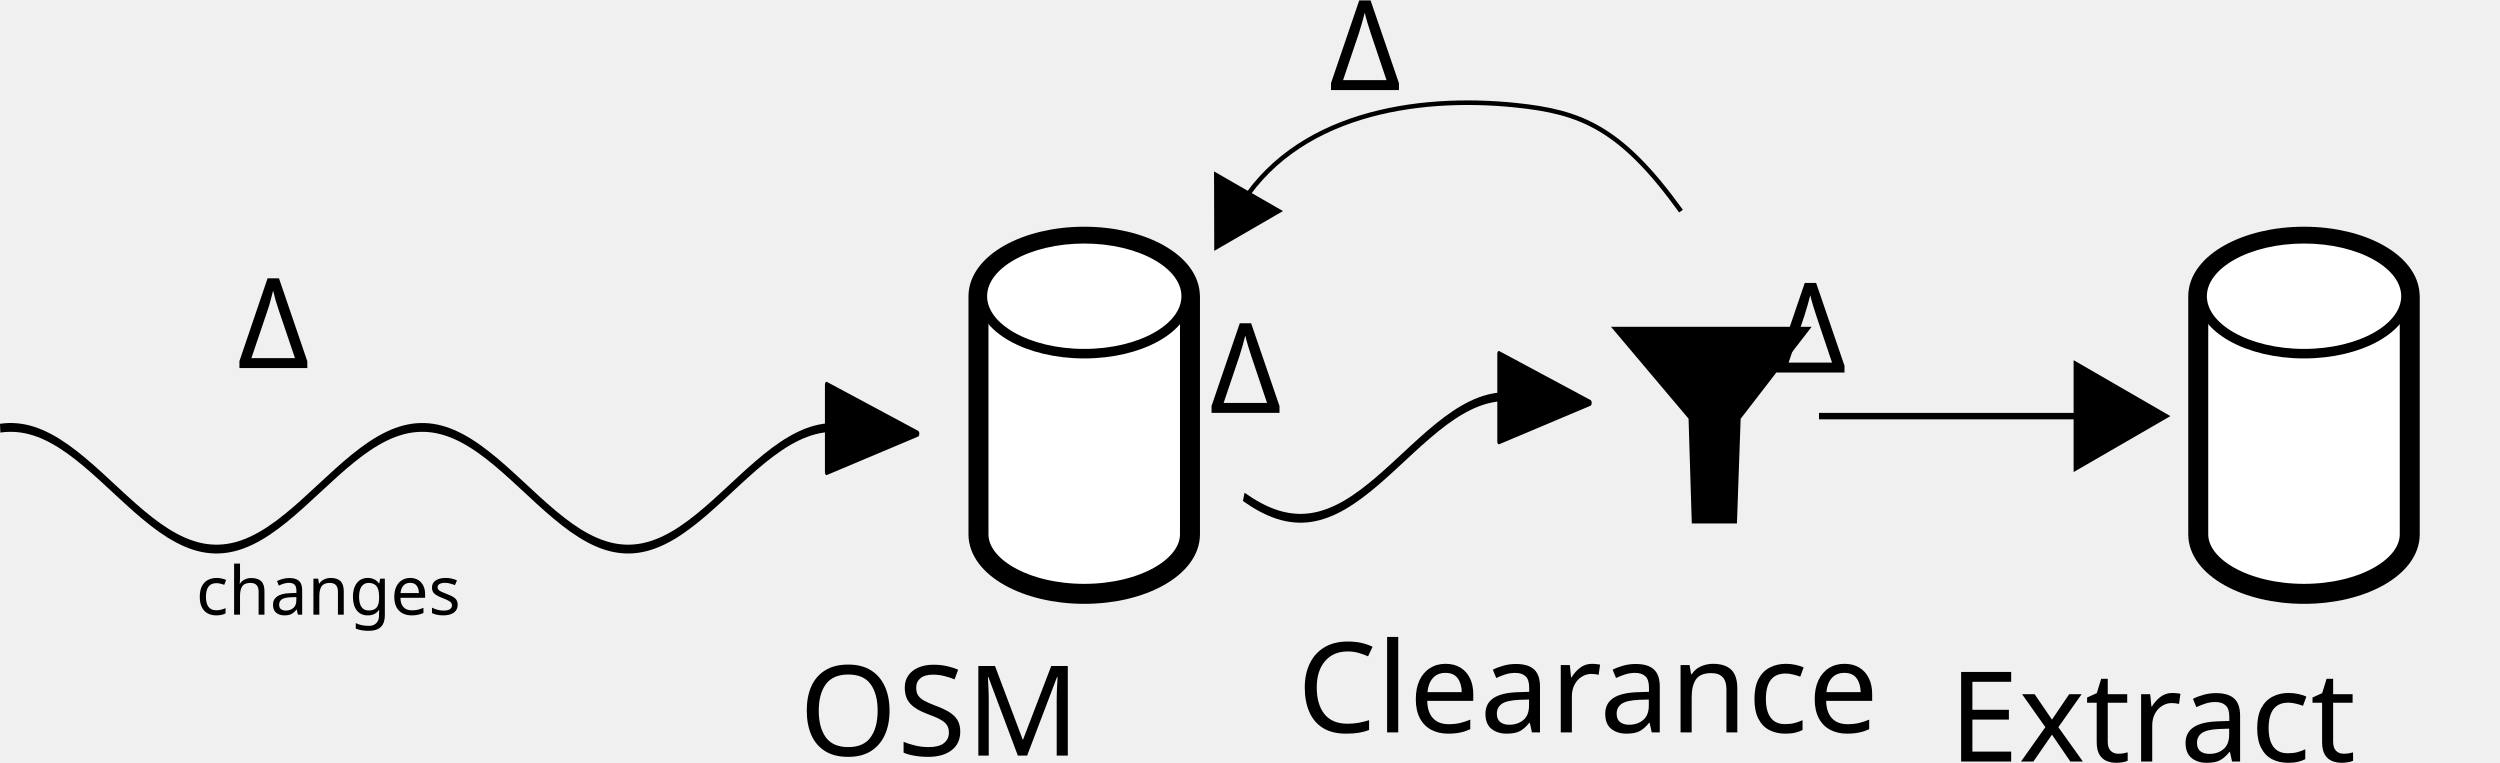
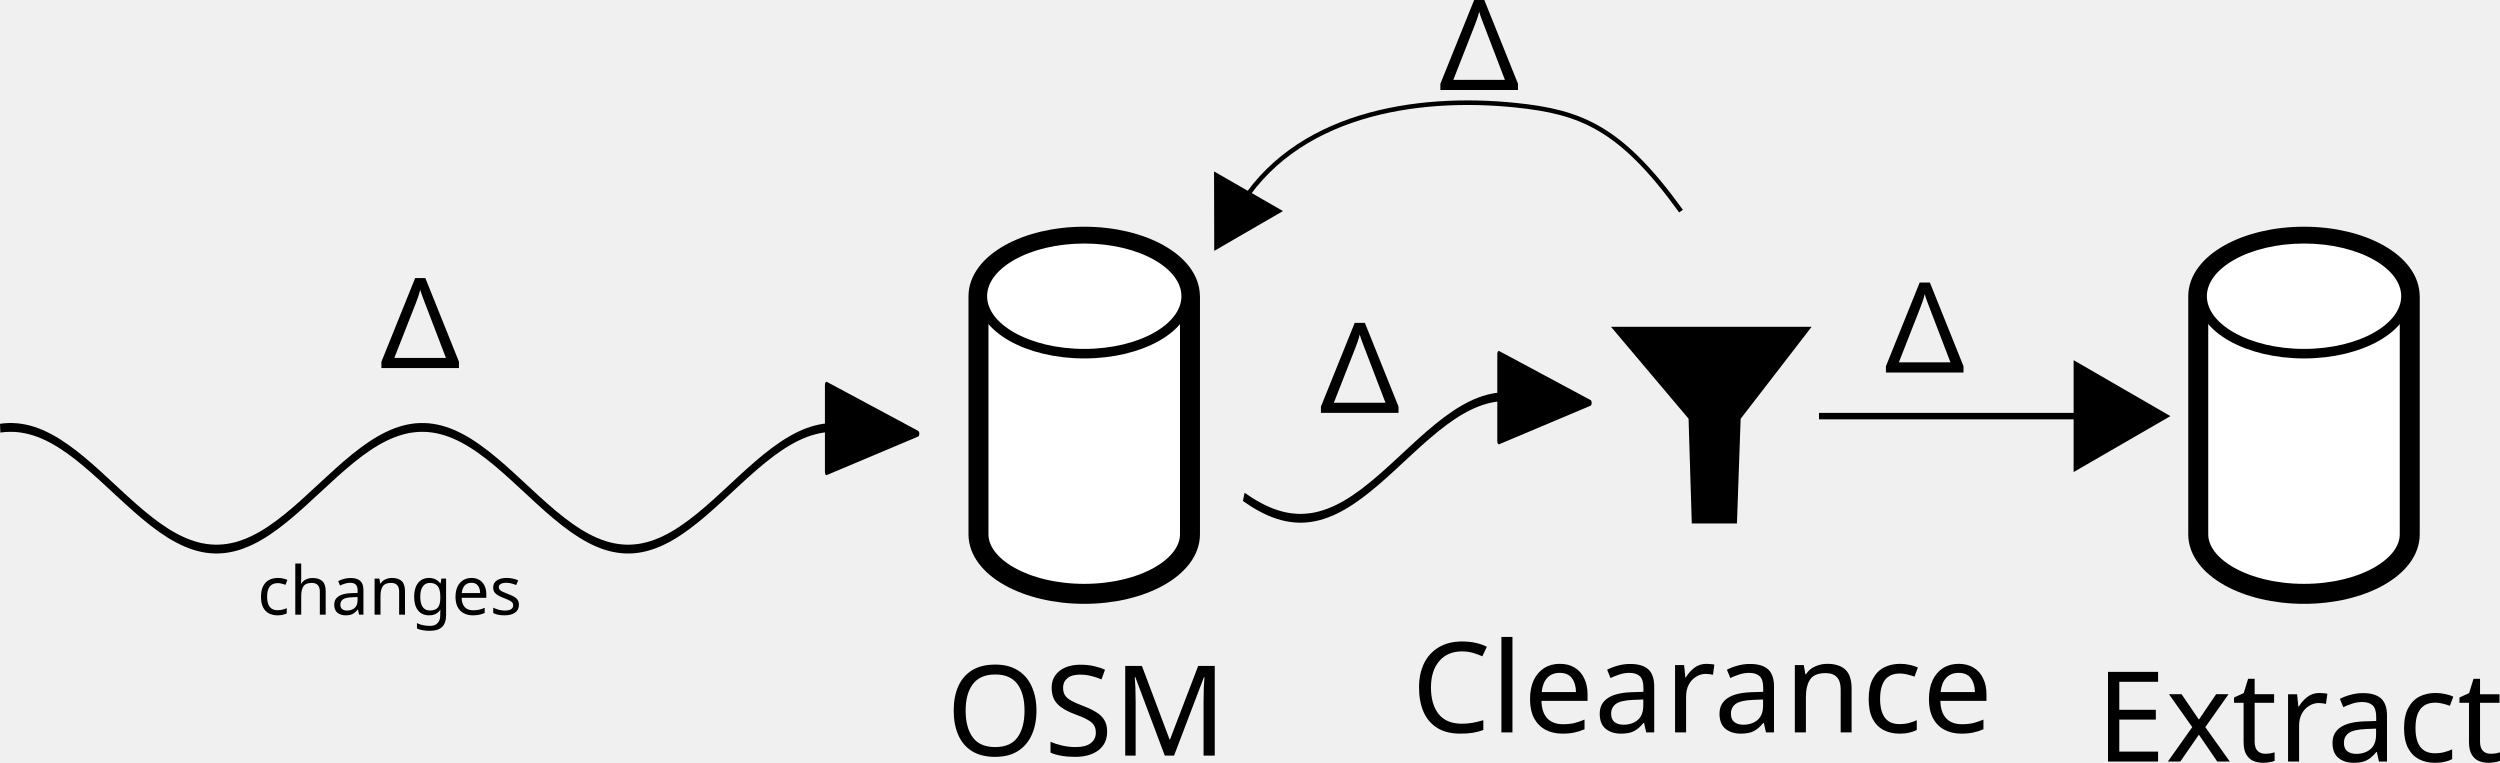
<svg xmlns="http://www.w3.org/2000/svg" xmlns:xlink="http://www.w3.org/1999/xlink" width="131.124mm" height="40.008mm" viewBox="0 0 495.586 151.21" version="1.1" id="svg5" xml:space="preserve">
  <defs id="defs2">
    <marker style="overflow:visible" id="TriangleStart" refX="0" refY="0" orient="auto-start-reverse" markerWidth="15" markerHeight="18" viewBox="0 0 5.324 6.155" preserveAspectRatio="xMidYMid">
      <path transform="scale(0.5)" style="fill:context-stroke;fill-rule:evenodd;stroke:context-stroke;stroke-width:1pt" d="M 5.77,0 -2.88,5 V -5 Z" id="path135" />
    </marker>
    <pattern xlink:href="#pattern7727" id="pattern9447" patternTransform="translate(-1.2382812e-5)" />
    <pattern patternUnits="userSpaceOnUse" width="16.127" height="7.848" patternTransform="translate(435.9972,582.0906)" id="pattern7727">
      <path style="fill:none;fill-opacity:1;stroke:#000000;stroke-width:3.78;stroke-dasharray:none;stop-color:#000000" d="m 0.03,1.902 c 1.946,-0.02 4.976,4.049 7.952,4.057 3.015,0.01 6.168,-4.053 8.077,-4.069" id="path3320" />
    </pattern>
    <pattern patternUnits="userSpaceOnUse" width="16.127" height="7.848" patternTransform="translate(435.9972,582.0906)" id="pattern9444">
      <rect style="fill:url(#pattern9447);stroke:none" width="16.127" height="7.848" x="5.6843419e-14" y="1.1368684e-13" id="rect7730" />
    </pattern>
  </defs>
  <g id="g169" transform="translate(-217.4195,-491.2859)">
    <g id="layer1" transform="translate(-116.81,-634.58)">
      <g id="g11941" transform="matrix(2.333515,0,0,2.333515,-966.3931,-1585.974)">
        <g id="layer1-3" transform="matrix(0.2674902,0,0,0.4990482,487.4369,943.4543)">
          <path id="path152731" title="sin(x)" d="m 261.487,511.066 c 3.557,-0.283 7.114,-0.107 10.671,0.505 3.557,0.611 7.114,1.658 10.671,3.006 3.557,1.348 7.114,2.996 10.671,4.734 3.557,1.738 7.114,3.563 10.671,5.243 3.557,1.681 7.114,3.213 10.671,4.404 3.557,1.191 7.114,2.036 10.671,2.43 3.557,0.394 7.114,0.335 10.671,-0.168 3.557,-0.503 7.114,-1.452 10.671,-2.724 3.557,-1.272 7.114,-2.865 10.671,-4.578 3.557,-1.713 7.114,-3.541 10.671,-5.254 3.557,-1.713 7.114,-3.306 10.671,-4.578 3.557,-1.272 7.114,-2.22 10.671,-2.724 3.557,-0.504 7.114,-0.562 10.671,-0.168 3.557,0.394 7.114,1.24 10.671,2.43 3.557,1.19 7.114,2.723 10.671,4.404 3.557,1.68 7.114,3.505 10.671,5.243 3.557,1.738 7.114,3.385 10.671,4.734 3.557,1.349 7.114,2.394 10.671,3.006 3.557,0.612 7.114,0.787 10.671,0.505 3.557,-0.282 7.114,-1.023 10.671,-2.127 3.557,-1.104 7.114,-2.57 10.671,-4.211 3.557,-1.641 7.114,-3.455 10.671,-5.211 3.557,-1.756 7.114,-3.451 10.671,-4.87 3.557,-1.419 7.114,-2.559 10.671,-3.276 3.557,-0.717 7.114,-1.008 10.671,-0.839" style="color:#000000;clip-rule:nonzero;display:inline;overflow:visible;visibility:visible;opacity:1;isolation:auto;mix-blend-mode:normal;color-interpolation:sRGB;color-interpolation-filters:linearRGB;solid-color:#000000;solid-opacity:1;fill:none;fill-opacity:1;fill-rule:nonzero;stroke:#000000;stroke-width:1.5;stroke-linecap:butt;stroke-linejoin:miter;stroke-miterlimit:4;stroke-dasharray:none;stroke-dashoffset:0;stroke-opacity:1;marker:none;color-rendering:auto;image-rendering:auto;shape-rendering:auto;text-rendering:auto;enable-background:accumulate" />
          <path style="color:#000000;clip-rule:nonzero;display:inline;overflow:visible;visibility:visible;opacity:1;isolation:auto;mix-blend-mode:normal;color-interpolation:sRGB;color-interpolation-filters:linearRGB;solid-color:#000000;solid-opacity:1;fill:#000000;fill-opacity:1;fill-rule:nonzero;stroke:#000000;stroke-width:1;stroke-linecap:round;stroke-linejoin:round;stroke-miterlimit:4;stroke-dasharray:none;stroke-dashoffset:0;stroke-opacity:1;marker:none;color-rendering:auto;image-rendering:auto;shape-rendering:auto;text-rendering:auto;enable-background:accumulate" d="m 552.887,512.005 -28.973,6.549 v -14.884 z" id="path152738" />
        </g>
-         <text xml:space="preserve" style="font-size:10.667px;font-family:'Noto Sans';-inkscape-font-specification:'Noto Sans';text-align:center;text-anchor:middle;fill:#000000;fill-opacity:1;stroke:none;stroke-width:3.78;stroke-dasharray:none;stroke-opacity:1;stop-color:#000000" x="593.068" y="1193.396" id="text11832">
-           <tspan id="tspan11830" x="593.068" y="1193.396">Δ</tspan>
-         </text>
+         <path d="m 589.766,1193.396 v -0.533 l 2.869,-7.115 h 0.864 l 2.859,7.115 v 0.533 z m 1.099,-0.864 h 4.384 l -1.781,-4.651 q -0.032,-0.085 -0.117,-0.309 -0.085,-0.224 -0.171,-0.459 -0.075,-0.245 -0.117,-0.373 -0.075,0.331 -0.192,0.651 -0.117,0.309 -0.181,0.491 z" id="text11832" style="font-size:10.667px;font-family:'Noto Sans';-inkscape-font-specification:'Noto Sans';text-align:center;text-anchor:middle;stroke-width:3.78" aria-label="Δ" />
      </g>
      <g id="g11941-9" transform="matrix(2.333515,0,0,2.333515,-833.1052,-1592.081)">
        <g id="layer1-3-3" transform="matrix(0.2674902,0,0,0.4990482,487.4369,943.4543)">
          <path id="path152731-6" title="sin(x)" d="m 442.886,528.005 c 3.557,1.349 7.114,2.394 10.671,3.006 3.557,0.612 7.114,0.787 10.671,0.505 3.557,-0.282 7.114,-1.023 10.671,-2.127 3.557,-1.104 7.114,-2.57 10.671,-4.211 3.557,-1.641 7.114,-3.455 10.671,-5.211 3.557,-1.756 7.114,-3.451 10.671,-4.87 3.557,-1.419 7.114,-2.559 10.671,-3.276 3.557,-0.717 7.114,-1.008 10.671,-0.839" style="color:#000000;clip-rule:nonzero;display:inline;overflow:visible;visibility:visible;opacity:1;isolation:auto;mix-blend-mode:normal;color-interpolation:sRGB;color-interpolation-filters:linearRGB;solid-color:#000000;solid-opacity:1;fill:none;fill-opacity:1;fill-rule:nonzero;stroke:#000000;stroke-width:1.5;stroke-linecap:butt;stroke-linejoin:miter;stroke-miterlimit:4;stroke-dasharray:none;stroke-dashoffset:0;stroke-opacity:1;marker:none;color-rendering:auto;image-rendering:auto;shape-rendering:auto;text-rendering:auto;enable-background:accumulate" />
          <path style="color:#000000;clip-rule:nonzero;display:inline;overflow:visible;visibility:visible;opacity:1;isolation:auto;mix-blend-mode:normal;color-interpolation:sRGB;color-interpolation-filters:linearRGB;solid-color:#000000;solid-opacity:1;fill:#000000;fill-opacity:1;fill-rule:nonzero;stroke:#000000;stroke-width:1;stroke-linecap:round;stroke-linejoin:round;stroke-miterlimit:4;stroke-dasharray:none;stroke-dashoffset:0;stroke-opacity:1;marker:none;color-rendering:auto;image-rendering:auto;shape-rendering:auto;text-rendering:auto;enable-background:accumulate" d="m 552.887,512.005 -28.973,6.549 v -14.884 z" id="path152738-0" />
        </g>
      </g>
-       <text xml:space="preserve" style="font-size:24.891px;font-family:'Noto Sans';-inkscape-font-specification:'Noto Sans';text-align:center;text-anchor:middle;fill:#000000;fill-opacity:1;stroke:none;stroke-width:8.82;stroke-dasharray:none;stroke-opacity:1;stop-color:#000000" x="627.465" y="1143.713" id="text11832-5">
-         <tspan id="tspan11830-3" x="627.465" y="1143.713" style="stroke-width:8.82">Δ</tspan>
-       </text>
-       <text xml:space="preserve" style="font-size:24.891px;font-family:'Noto Sans';-inkscape-font-specification:'Noto Sans';text-align:center;text-anchor:middle;fill:#000000;fill-opacity:1;stroke:none;stroke-width:8.82;stroke-dasharray:none;stroke-opacity:1;stop-color:#000000" x="603.786" y="1207.713" id="text11832-5-2">
-         <tspan id="tspan11830-3-5" x="603.786" y="1207.713" style="stroke-width:8.82">Δ</tspan>
-       </text>
-       <text xml:space="preserve" style="font-size:24.891px;font-family:'Noto Sans';-inkscape-font-specification:'Noto Sans';text-align:center;text-anchor:middle;fill:#000000;fill-opacity:1;stroke:none;stroke-width:8.82;stroke-dasharray:none;stroke-opacity:1;stop-color:#000000" x="715.786" y="1199.713" id="text11832-5-2-4">
-         <tspan id="tspan11830-3-5-3" x="715.786" y="1199.713" style="stroke-width:8.82">Δ</tspan>
-       </text>
+       <path d="m 619.761,1143.713 v -1.244 l 6.696,-16.602 h 2.016 l 6.671,16.602 v 1.244 z m 2.564,-2.016 h 10.23 l -4.157,-10.852 q -0.075,-0.199 -0.274,-0.722 -0.199,-0.523 -0.398,-1.07 -0.174,-0.573 -0.274,-0.871 -0.174,0.772 -0.448,1.518 -0.274,0.722 -0.423,1.145 z" id="text11832-5" style="font-size:24.891px;font-family:'Noto Sans';-inkscape-font-specification:'Noto Sans';text-align:center;text-anchor:middle;stroke-width:8.82" aria-label="Δ" />
+       <path d="m 596.083,1207.713 v -1.244 l 6.696,-16.602 h 2.016 l 6.671,16.602 v 1.244 z m 2.564,-2.016 h 10.23 l -4.157,-10.852 q -0.075,-0.199 -0.274,-0.722 -0.199,-0.523 -0.398,-1.07 -0.174,-0.573 -0.274,-0.871 -0.174,0.772 -0.448,1.518 -0.274,0.722 -0.423,1.145 z" id="text11832-5-2" style="font-size:24.891px;font-family:'Noto Sans';-inkscape-font-specification:'Noto Sans';text-align:center;text-anchor:middle;stroke-width:8.82" aria-label="Δ" />
+       <path d="m 708.083,1199.713 v -1.244 l 6.696,-16.602 h 2.016 l 6.671,16.602 v 1.244 z m 2.564,-2.016 h 10.23 l -4.157,-10.852 q -0.075,-0.199 -0.274,-0.722 -0.199,-0.523 -0.398,-1.07 -0.174,-0.573 -0.274,-0.871 -0.174,0.772 -0.448,1.518 -0.274,0.722 -0.423,1.145 z" id="text11832-5-2-4" style="font-size:24.891px;font-family:'Noto Sans';-inkscape-font-specification:'Noto Sans';text-align:center;text-anchor:middle;stroke-width:8.82" aria-label="Δ" />
      <g id="g23972">
        <g id="g337" transform="matrix(0.3962012,0,0,0.3962012,479.9359,919.3865)">
          <path id="rect3196" style="fill:#ffffff;stroke:#000000;stroke-width:10;stroke-linecap:round;stroke-linejoin:round" d="m 174.72,639.58 c -29.2,0 -52.91,13.35 -52.91,29.79 v 119.12 c 0,16.44 23.71,29.78 52.91,29.78 29.2,0 52.91,-13.34 52.91,-29.78 V 669.37 h -0.04 c 0,-16.44 -23.67,-29.79 -52.87,-29.79 z" />
          <ellipse id="path2527" style="fill:#ffffff;stroke:#000000;stroke-width:2.938;stroke-linecap:round;stroke-linejoin:round" transform="matrix(1.6639,0,0,1.6225,-131.61,-463.2)" cx="184.116" cy="698.031" rx="30.686" ry="17.717" />
        </g>
-         <text xml:space="preserve" style="font-size:24.891px;font-family:'Noto Sans';-inkscape-font-specification:'Noto Sans';text-align:center;text-anchor:middle;fill:#000000;fill-opacity:1;stroke:none;stroke-width:8.82;stroke-dasharray:none;stroke-opacity:1;stop-color:#000000" x="549.608" y="1275.653" id="text11832-56">
-           <tspan id="tspan11830-2" x="549.608" y="1275.653" style="stroke-width:8.82">OSM</tspan>
-         </text>
+         <path d="m 539.689,1266.742 q 0,2.763 -0.946,4.829 -0.921,2.041 -2.738,3.186 -1.817,1.145 -4.505,1.145 -2.763,0 -4.605,-1.145 -1.817,-1.145 -2.713,-3.211 -0.896,-2.066 -0.896,-4.829 0,-2.738 0.896,-4.779 0.896,-2.041 2.713,-3.186 1.842,-1.145 4.63,-1.145 2.663,0 4.48,1.145 1.817,1.12 2.738,3.186 0.946,2.041 0.946,4.804 z m -14.038,0 q 0,3.36 1.419,5.302 1.419,1.917 4.431,1.917 3.037,0 4.431,-1.917 1.394,-1.942 1.394,-5.302 0,-3.36 -1.394,-5.252 -1.394,-1.917 -4.406,-1.917 -3.012,0 -4.455,1.917 -1.419,1.892 -1.419,5.252 z m 28.052,4.157 q 0,2.365 -1.717,3.684 -1.717,1.319 -4.63,1.319 -1.493,0 -2.763,-0.224 -1.269,-0.224 -2.116,-0.622 v -2.141 q 0.896,0.398 2.215,0.722 1.344,0.324 2.763,0.324 1.991,0 2.987,-0.772 1.021,-0.772 1.021,-2.091 0,-0.871 -0.373,-1.469 -0.373,-0.597 -1.294,-1.095 -0.896,-0.523 -2.514,-1.095 -2.265,-0.821 -3.435,-2.016 -1.145,-1.195 -1.145,-3.261 0,-1.419 0.722,-2.414 0.722,-1.02 1.991,-1.568 1.294,-0.548 2.962,-0.548 1.469,0 2.688,0.274 1.22,0.274 2.215,0.722 l -0.697,1.917 q -0.921,-0.398 -2.016,-0.672 -1.07,-0.274 -2.24,-0.274 -1.668,0 -2.514,0.722 -0.846,0.697 -0.846,1.867 0,0.896 0.373,1.494 0.373,0.597 1.22,1.07 0.846,0.473 2.29,1.02 1.568,0.573 2.638,1.244 1.095,0.647 1.643,1.568 0.572,0.921 0.572,2.315 z m 11.425,4.754 -5.849,-15.582 h -0.1 q 0.075,0.772 0.124,2.091 0.05,1.294 0.05,2.713 v 10.778 h -2.066 v -17.772 h 3.31 l 5.476,14.561 h 0.1 l 5.576,-14.561 h 3.286 v 17.772 h -2.215 v -10.927 q 0,-1.294 0.05,-2.564 0.075,-1.269 0.124,-2.066 h -0.1 l -5.924,15.557 z" id="text11832-56" style="font-size:24.891px;font-family:'Noto Sans';-inkscape-font-specification:'Noto Sans';text-align:center;text-anchor:middle;stroke-width:8.82" aria-label="OSM" />
      </g>
      <g id="g23979" transform="translate(102.6823)">
        <g id="g337-9" transform="matrix(0.3962012,0,0,0.3962012,619.0545,919.3865)">
          <path id="rect3196-1" style="fill:#ffffff;stroke:#000000;stroke-width:10;stroke-linecap:round;stroke-linejoin:round" d="m 174.72,639.58 c -29.2,0 -52.91,13.35 -52.91,29.79 v 119.12 c 0,16.44 23.71,29.78 52.91,29.78 29.2,0 52.91,-13.34 52.91,-29.78 V 669.37 h -0.04 c 0,-16.44 -23.67,-29.79 -52.87,-29.79 z" />
          <ellipse id="path2527-2" style="fill:#ffffff;stroke:#000000;stroke-width:2.938;stroke-linecap:round;stroke-linejoin:round" transform="matrix(1.6639,0,0,1.6225,-131.61,-463.2)" cx="184.116" cy="698.031" rx="30.686" ry="17.717" />
        </g>
-         <text xml:space="preserve" style="font-size:24.891px;font-family:'Noto Sans';-inkscape-font-specification:'Noto Sans';text-align:center;text-anchor:middle;fill:#000000;fill-opacity:1;stroke:none;stroke-width:8.82;stroke-dasharray:none;stroke-opacity:1;stop-color:#000000" x="687.345" y="1276.827" id="text11832-56-7">
-           <tspan id="tspan11830-2-0" x="687.345" y="1276.827" style="stroke-width:8.82">Extract</tspan>
-         </text>
+         <path d="m 659.356,1276.827 h -9.931 v -17.772 h 9.931 v 1.966 h -7.691 v 5.551 h 7.243 v 1.941 h -7.243 v 6.347 h 7.691 z m 6.77,-6.82 -4.605,-6.521 h 2.489 l 3.435,5.028 3.41,-5.028 h 2.464 l -4.605,6.521 4.854,6.82 h -2.489 l -3.634,-5.327 -3.684,5.327 h -2.464 z m 14.462,5.277 q 0.498,0 1.021,-0.075 0.523,-0.1 0.846,-0.199 v 1.668 q -0.348,0.174 -0.996,0.274 -0.647,0.124 -1.245,0.124 -1.045,0 -1.941,-0.348 -0.871,-0.373 -1.419,-1.269 -0.548,-0.896 -0.548,-2.514 v -7.766 h -1.892 v -1.046 l 1.917,-0.871 0.871,-2.838 h 1.294 v 3.062 h 3.858 v 1.693 h -3.858 v 7.716 q 0,1.22 0.572,1.817 0.597,0.573 1.518,0.573 z m 10.753,-12.047 q 0.373,0 0.797,0.05 0.448,0.025 0.772,0.1 l -0.274,2.016 q -0.324,-0.075 -0.722,-0.124 -0.373,-0.05 -0.722,-0.05 -1.021,0 -1.917,0.573 -0.896,0.548 -1.444,1.568 -0.523,0.996 -0.523,2.34 v 7.119 h -2.19 v -13.341 h 1.792 l 0.249,2.439 h 0.1 q 0.647,-1.095 1.668,-1.892 1.021,-0.796 2.414,-0.796 z m 8.612,0.025 q 2.439,0 3.609,1.07 1.17,1.07 1.17,3.41 v 9.085 h -1.593 l -0.423,-1.892 h -0.1 q -0.871,1.095 -1.842,1.618 -0.946,0.523 -2.638,0.523 -1.817,0 -3.012,-0.946 -1.195,-0.971 -1.195,-3.012 0,-1.991 1.568,-3.062 1.568,-1.095 4.829,-1.195 l 2.265,-0.075 v -0.796 q 0,-1.668 -0.722,-2.315 -0.722,-0.647 -2.041,-0.647 -1.045,0 -1.991,0.324 -0.946,0.299 -1.767,0.697 l -0.672,-1.643 q 0.871,-0.473 2.066,-0.796 1.195,-0.348 2.489,-0.348 z m 0.647,7.119 q -2.489,0.1 -3.46,0.796 -0.946,0.697 -0.946,1.966 0,1.12 0.672,1.643 0.697,0.523 1.767,0.523 1.693,0 2.813,-0.921 1.12,-0.946 1.12,-2.887 v -1.195 z m 13.615,6.696 q -1.767,0 -3.161,-0.722 -1.369,-0.722 -2.166,-2.24 -0.772,-1.518 -0.772,-3.883 0,-2.464 0.821,-4.007 0.821,-1.543 2.215,-2.265 1.419,-0.722 3.211,-0.722 1.021,0 1.966,0.224 0.946,0.199 1.543,0.498 l -0.672,1.817 q -0.597,-0.224 -1.394,-0.423 -0.797,-0.199 -1.493,-0.199 -3.933,0 -3.933,5.053 0,2.414 0.946,3.709 0.971,1.269 2.862,1.269 1.095,0 1.917,-0.224 0.846,-0.224 1.543,-0.548 v 1.942 q -0.672,0.348 -1.493,0.523 -0.797,0.199 -1.941,0.199 z m 11.052,-1.792 q 0.498,0 1.021,-0.075 0.523,-0.1 0.846,-0.199 v 1.668 q -0.348,0.174 -0.996,0.274 -0.647,0.124 -1.245,0.124 -1.045,0 -1.941,-0.348 -0.871,-0.373 -1.419,-1.269 -0.548,-0.896 -0.548,-2.514 v -7.766 h -1.892 v -1.046 l 1.917,-0.871 0.871,-2.838 h 1.294 v 3.062 h 3.858 v 1.693 h -3.858 v 7.716 q 0,1.22 0.573,1.817 0.597,0.573 1.518,0.573 z" id="text11832-56-7" style="font-size:24.891px;font-family:'Noto Sans';-inkscape-font-specification:'Noto Sans';text-align:center;text-anchor:middle;stroke-width:8.82" aria-label="Extract" />
      </g>
      <path style="font-variation-settings:normal;opacity:1;vector-effect:none;fill:none;fill-opacity:1;stroke:#000000;stroke-width:0.909;stroke-linecap:butt;stroke-linejoin:miter;stroke-miterlimit:4;stroke-dasharray:none;stroke-dashoffset:0;stroke-opacity:1;-inkscape-stroke:none;marker:none;marker-end:url(#TriangleStart);stop-color:#000000;stop-opacity:1" d="m 667.465,1167.713 c -12.004,-16.645 -19.875,-19.657 -32.781,-20.993 -19.587,-2.027 -44.072,1.603 -55.219,20.993" id="path24144" />
      <g aria-label="(      )n" id="text24248" style="font-size:192px;font-family:'Noto Sans';-inkscape-font-specification:'Noto Sans';text-align:center;text-anchor:middle;opacity:1;stroke-width:1.279;marker:none;marker-end:url(#TriangleStart);stop-color:#000000;stop-opacity:1" />
      <text xml:space="preserve" style="font-style:normal;font-variant:normal;font-weight:100;font-stretch:normal;font-size:96px;font-family:'Noto Sans';-inkscape-font-specification:'Noto Sans, Thin';font-variant-ligatures:normal;font-variant-caps:normal;font-variant-numeric:normal;font-variant-east-asian:normal;text-align:center;text-anchor:middle;opacity:1;fill:#000000;fill-opacity:1;stroke:none;stroke-width:1.279;stroke-linecap:butt;stroke-linejoin:miter;stroke-miterlimit:4;stroke-dasharray:none;stroke-dashoffset:0;stroke-opacity:1;marker:none;marker-end:url(#TriangleStart);stop-color:#000000;stop-opacity:1" x="677.651" y="1086.079" id="text25768">
        <tspan id="tspan25766" x="677.651" y="1086.079" />
      </text>
      <path style="font-variation-settings:normal;opacity:1;vector-effect:none;fill:none;fill-opacity:1;stroke:#000000;stroke-width:1.279;stroke-linecap:butt;stroke-linejoin:miter;stroke-miterlimit:4;stroke-dasharray:none;stroke-dashoffset:0;stroke-opacity:1;-inkscape-stroke:none;marker:none;marker-end:url(#TriangleStart);stop-color:#000000;stop-opacity:1" d="m 694.816,1208.353 h 56.865" id="path25902" />
      <path style="font-variation-settings:normal;opacity:1;fill:#000000;fill-opacity:1;stroke:#000000;stroke-width:1.277;stroke-linecap:butt;stroke-linejoin:miter;stroke-miterlimit:4;stroke-dasharray:none;stroke-dashoffset:0;stroke-opacity:1;marker:none;stop-color:#000000;stop-opacity:1" d="m 654.961,1191.29 h 37.092 l -13.399,17.365 -0.718,20.336 h -7.718 l -0.628,-20.371 z" id="path25937" />
-       <text xml:space="preserve" style="font-size:13.333px;font-family:'Noto Sans';-inkscape-font-specification:'Noto Sans';text-align:center;text-anchor:middle;fill:#000000;fill-opacity:1;stroke:none;stroke-width:8.82;stroke-dasharray:none;stroke-opacity:1;stop-color:#000000" x="411.465" y="1247.713" id="text11832-56-3">
-         <tspan id="tspan11830-2-6" x="411.465" y="1247.713" style="font-size:13.333px;stroke-width:8.82">changes</tspan>
-       </text>
-       <text xml:space="preserve" style="font-size:24.891px;font-family:'Noto Sans';-inkscape-font-specification:'Noto Sans';text-align:center;text-anchor:middle;fill:#000000;fill-opacity:1;stroke:none;stroke-width:8.82;stroke-dasharray:none;stroke-opacity:1;stop-color:#000000" x="671.648" y="1271.049" id="text11832-56-9">
-         <tspan id="tspan11830-2-1" x="671.648" y="1271.049" style="stroke-width:8.82">Clearance</tspan>
-       </text>
+       <path d="m 389.232,1247.846 q -0.947,0 -1.693,-0.387 -0.733,-0.387 -1.16,-1.2 -0.413,-0.813 -0.413,-2.08 0,-1.32 0.44,-2.147 0.44,-0.827 1.187,-1.213 0.76,-0.387 1.72,-0.387 0.547,0 1.053,0.12 0.507,0.107 0.827,0.267 l -0.36,0.973 q -0.32,-0.12 -0.747,-0.227 -0.427,-0.107 -0.8,-0.107 -2.107,0 -2.107,2.707 0,1.293 0.507,1.987 0.52,0.68 1.533,0.68 0.587,0 1.027,-0.12 0.453,-0.12 0.827,-0.293 v 1.04 q -0.36,0.187 -0.8,0.28 -0.427,0.107 -1.04,0.107 z m 4.707,-7.293 q 0,0.533 -0.067,1 h 0.08 q 0.347,-0.547 0.933,-0.827 0.6,-0.28 1.293,-0.28 1.307,0 1.96,0.627 0.653,0.613 0.653,1.987 v 4.653 h -1.16 v -4.573 q 0,-1.72 -1.6,-1.72 -1.2,0 -1.653,0.68 -0.44,0.667 -0.44,1.92 v 3.693 h -1.173 v -10.133 h 1.173 z m 9.773,-0.107 q 1.307,0 1.933,0.573 0.627,0.573 0.627,1.827 v 4.867 h -0.853 l -0.227,-1.013 h -0.053 q -0.467,0.587 -0.987,0.867 -0.507,0.28 -1.413,0.28 -0.973,0 -1.613,-0.507 -0.64,-0.52 -0.64,-1.613 0,-1.067 0.84,-1.64 0.84,-0.587 2.587,-0.64 l 1.213,-0.04 v -0.427 q 0,-0.893 -0.387,-1.24 -0.387,-0.347 -1.093,-0.347 -0.56,0 -1.067,0.173 -0.507,0.16 -0.947,0.373 l -0.36,-0.88 q 0.467,-0.253 1.107,-0.427 0.64,-0.187 1.333,-0.187 z m 0.347,3.813 q -1.333,0.053 -1.853,0.427 -0.507,0.373 -0.507,1.053 0,0.6 0.36,0.88 0.373,0.28 0.947,0.28 0.907,0 1.507,-0.493 0.6,-0.507 0.6,-1.547 v -0.64 z m 7.867,-3.827 q 1.28,0 1.933,0.627 0.653,0.613 0.653,2 v 4.653 h -1.16 v -4.573 q 0,-1.72 -1.6,-1.72 -1.187,0 -1.64,0.667 -0.453,0.667 -0.453,1.92 v 3.707 h -1.173 v -7.147 h 0.947 l 0.173,0.973 h 0.067 q 0.347,-0.56 0.96,-0.827 0.613,-0.28 1.293,-0.28 z m 7.333,0 q 0.707,0 1.267,0.267 0.573,0.267 0.973,0.813 h 0.067 l 0.16,-0.947 h 0.933 v 7.267 q 0,1.533 -0.787,2.307 -0.773,0.773 -2.413,0.773 -1.573,0 -2.573,-0.453 v -1.08 q 1.053,0.56 2.64,0.56 0.92,0 1.44,-0.547 0.533,-0.533 0.533,-1.467 v -0.28 q 0,-0.16 0.013,-0.453 0.013,-0.307 0.027,-0.427 h -0.053 q -0.72,1.08 -2.213,1.08 -1.387,0 -2.173,-0.973 -0.773,-0.973 -0.773,-2.72 0,-1.707 0.773,-2.707 0.787,-1.013 2.16,-1.013 z m 0.16,0.987 q -0.893,0 -1.387,0.72 -0.493,0.707 -0.493,2.027 0,1.32 0.48,2.027 0.493,0.693 1.427,0.693 1.08,0 1.573,-0.573 0.493,-0.587 0.493,-1.88 v -0.28 q 0,-1.467 -0.507,-2.093 -0.507,-0.64 -1.587,-0.64 z m 8.267,-0.987 q 0.92,0 1.573,0.4 0.667,0.4 1.013,1.133 0.36,0.72 0.36,1.693 v 0.707 h -4.893 q 0.027,1.213 0.613,1.853 0.6,0.627 1.667,0.627 0.68,0 1.2,-0.12 0.533,-0.133 1.093,-0.373 v 1.027 q -0.547,0.24 -1.08,0.347 -0.533,0.12 -1.267,0.12 -1.013,0 -1.8,-0.413 -0.773,-0.413 -1.213,-1.227 -0.427,-0.827 -0.427,-2.013 0,-1.173 0.387,-2.013 0.4,-0.84 1.107,-1.293 0.72,-0.453 1.667,-0.453 z m -0.013,0.96 q -0.84,0 -1.333,0.547 -0.48,0.533 -0.573,1.493 h 3.64 q -0.013,-0.907 -0.427,-1.467 -0.413,-0.573 -1.307,-0.573 z m 9.427,4.347 q 0,1.04 -0.773,1.573 -0.773,0.533 -2.08,0.533 -0.747,0 -1.293,-0.12 -0.533,-0.12 -0.947,-0.333 v -1.067 q 0.427,0.213 1.027,0.4 0.613,0.173 1.24,0.173 0.893,0 1.293,-0.28 0.4,-0.293 0.4,-0.773 0,-0.267 -0.147,-0.48 -0.147,-0.213 -0.533,-0.427 -0.373,-0.213 -1.08,-0.48 -0.693,-0.267 -1.187,-0.533 -0.493,-0.267 -0.76,-0.64 -0.267,-0.373 -0.267,-0.96 0,-0.907 0.733,-1.4 0.747,-0.493 1.947,-0.493 0.653,0 1.213,0.133 0.573,0.12 1.067,0.347 l -0.4,0.933 q -0.453,-0.187 -0.947,-0.32 -0.493,-0.133 -1.013,-0.133 -0.72,0 -1.107,0.24 -0.373,0.227 -0.373,0.627 0,0.293 0.173,0.507 0.173,0.2 0.573,0.4 0.413,0.187 1.093,0.453 0.68,0.253 1.16,0.52 0.48,0.267 0.733,0.653 0.253,0.373 0.253,0.947 z" id="text11832-56-3" style="font-size:13.333px;font-family:'Noto Sans';-inkscape-font-specification:'Noto Sans';text-align:center;text-anchor:middle;stroke-width:8.82" aria-label="changes" />
+       <path d="m 624.044,1254.994 q -2.862,0 -4.505,1.917 -1.643,1.917 -1.643,5.252 0,3.311 1.518,5.252 1.543,1.917 4.605,1.917 1.17,0 2.215,-0.199 1.045,-0.199 2.041,-0.498 v 1.942 q -0.996,0.373 -2.066,0.548 -1.045,0.174 -2.514,0.174 -2.713,0 -4.53,-1.12 -1.817,-1.12 -2.738,-3.186 -0.896,-2.066 -0.896,-4.854 0,-2.688 0.971,-4.729 0.996,-2.066 2.912,-3.211 1.917,-1.17 4.655,-1.17 2.813,0 4.904,1.045 l -0.896,1.892 q -0.821,-0.373 -1.842,-0.672 -0.996,-0.299 -2.19,-0.299 z m 10.006,16.055 h -2.19 v -18.917 h 2.19 z m 9.384,-13.59 q 1.717,0 2.937,0.747 1.245,0.747 1.892,2.116 0.672,1.344 0.672,3.161 v 1.319 h -9.135 q 0.05,2.265 1.145,3.46 1.12,1.17 3.111,1.17 1.269,0 2.24,-0.224 0.996,-0.249 2.041,-0.697 v 1.917 q -1.021,0.448 -2.016,0.647 -0.996,0.224 -2.365,0.224 -1.892,0 -3.36,-0.772 -1.444,-0.772 -2.265,-2.29 -0.796,-1.543 -0.796,-3.759 0,-2.19 0.722,-3.759 0.747,-1.568 2.066,-2.414 1.344,-0.846 3.111,-0.846 z m -0.025,1.792 q -1.568,0 -2.489,1.02 -0.896,0.996 -1.07,2.788 h 6.795 q -0.025,-1.693 -0.797,-2.738 -0.772,-1.07 -2.439,-1.07 z m 13.964,-1.767 q 2.439,0 3.609,1.07 1.17,1.07 1.17,3.41 v 9.085 h -1.593 l -0.423,-1.892 h -0.1 q -0.871,1.095 -1.842,1.618 -0.946,0.523 -2.638,0.523 -1.817,0 -3.012,-0.946 -1.195,-0.971 -1.195,-3.012 0,-1.991 1.568,-3.062 1.568,-1.095 4.829,-1.195 l 2.265,-0.075 v -0.796 q 0,-1.668 -0.722,-2.315 -0.722,-0.647 -2.041,-0.647 -1.045,0 -1.991,0.324 -0.946,0.299 -1.767,0.697 l -0.672,-1.643 q 0.871,-0.473 2.066,-0.796 1.195,-0.348 2.489,-0.348 z m 0.647,7.119 q -2.489,0.1 -3.46,0.796 -0.946,0.697 -0.946,1.966 0,1.12 0.672,1.643 0.697,0.523 1.767,0.523 1.693,0 2.813,-0.921 1.12,-0.946 1.12,-2.887 v -1.195 z m 14.487,-7.144 q 0.373,0 0.797,0.05 0.448,0.025 0.772,0.1 l -0.274,2.016 q -0.324,-0.075 -0.722,-0.124 -0.373,-0.05 -0.722,-0.05 -1.021,0 -1.917,0.573 -0.896,0.548 -1.444,1.568 -0.523,0.996 -0.523,2.34 v 7.119 h -2.19 v -13.341 h 1.792 l 0.249,2.439 h 0.1 q 0.647,-1.095 1.668,-1.892 1.021,-0.796 2.414,-0.796 z m 8.612,0.025 q 2.439,0 3.609,1.07 1.17,1.07 1.17,3.41 v 9.085 h -1.593 l -0.423,-1.892 h -0.1 q -0.871,1.095 -1.842,1.618 -0.946,0.523 -2.638,0.523 -1.817,0 -3.012,-0.946 -1.195,-0.971 -1.195,-3.012 0,-1.991 1.568,-3.062 1.568,-1.095 4.829,-1.195 l 2.265,-0.075 v -0.796 q 0,-1.668 -0.722,-2.315 -0.722,-0.647 -2.041,-0.647 -1.045,0 -1.991,0.324 -0.946,0.299 -1.767,0.697 l -0.672,-1.643 q 0.871,-0.473 2.066,-0.796 1.195,-0.348 2.489,-0.348 z m 0.647,7.119 q -2.489,0.1 -3.46,0.796 -0.946,0.697 -0.946,1.966 0,1.12 0.672,1.643 0.697,0.523 1.767,0.523 1.693,0 2.813,-0.921 1.12,-0.946 1.12,-2.887 v -1.195 z m 14.686,-7.144 q 2.39,0 3.609,1.17 1.22,1.145 1.22,3.734 v 8.687 h -2.166 v -8.538 q 0,-3.211 -2.987,-3.211 -2.215,0 -3.062,1.244 -0.846,1.245 -0.846,3.584 v 6.92 h -2.19 v -13.341 h 1.767 l 0.324,1.817 h 0.124 q 0.647,-1.045 1.792,-1.543 1.145,-0.523 2.414,-0.523 z m 14.312,13.839 q -1.767,0 -3.161,-0.722 -1.369,-0.722 -2.166,-2.24 -0.772,-1.518 -0.772,-3.883 0,-2.464 0.821,-4.007 0.821,-1.543 2.215,-2.265 1.419,-0.722 3.211,-0.722 1.021,0 1.966,0.224 0.946,0.199 1.543,0.498 l -0.672,1.817 q -0.597,-0.224 -1.394,-0.423 -0.797,-0.199 -1.493,-0.199 -3.933,0 -3.933,5.053 0,2.414 0.946,3.709 0.971,1.27 2.862,1.27 1.095,0 1.917,-0.224 0.846,-0.224 1.543,-0.548 v 1.942 q -0.672,0.348 -1.493,0.523 -0.796,0.199 -1.941,0.199 z m 11.748,-13.839 q 1.717,0 2.937,0.747 1.245,0.747 1.892,2.116 0.672,1.344 0.672,3.161 v 1.319 h -9.135 q 0.05,2.265 1.145,3.46 1.12,1.17 3.111,1.17 1.269,0 2.24,-0.224 0.996,-0.249 2.041,-0.697 v 1.917 q -1.021,0.448 -2.016,0.647 -0.996,0.224 -2.365,0.224 -1.892,0 -3.36,-0.772 -1.444,-0.772 -2.265,-2.29 -0.797,-1.543 -0.797,-3.759 0,-2.19 0.722,-3.759 0.747,-1.568 2.066,-2.414 1.344,-0.846 3.111,-0.846 z m -0.025,1.792 q -1.568,0 -2.489,1.02 -0.896,0.996 -1.07,2.788 h 6.795 q -0.025,-1.693 -0.797,-2.738 -0.772,-1.07 -2.439,-1.07 z" id="text11832-56-9" style="font-size:24.891px;font-family:'Noto Sans';-inkscape-font-specification:'Noto Sans';text-align:center;text-anchor:middle;stroke-width:8.82" aria-label="Clearance" />
    </g>
  </g>
</svg>
